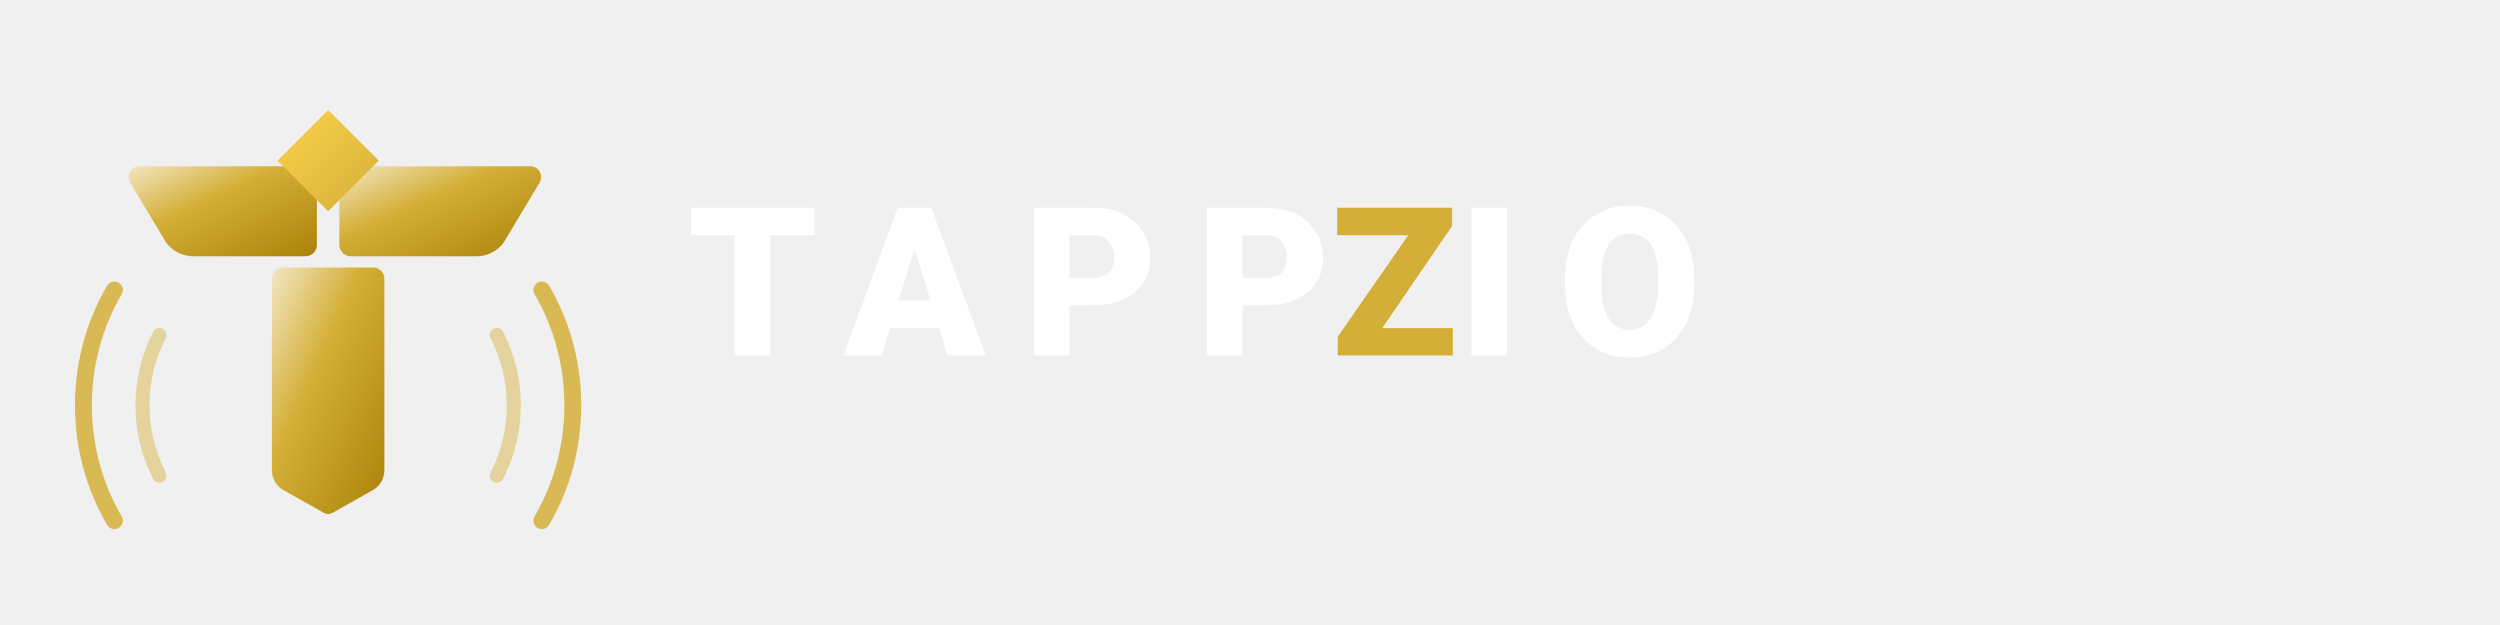
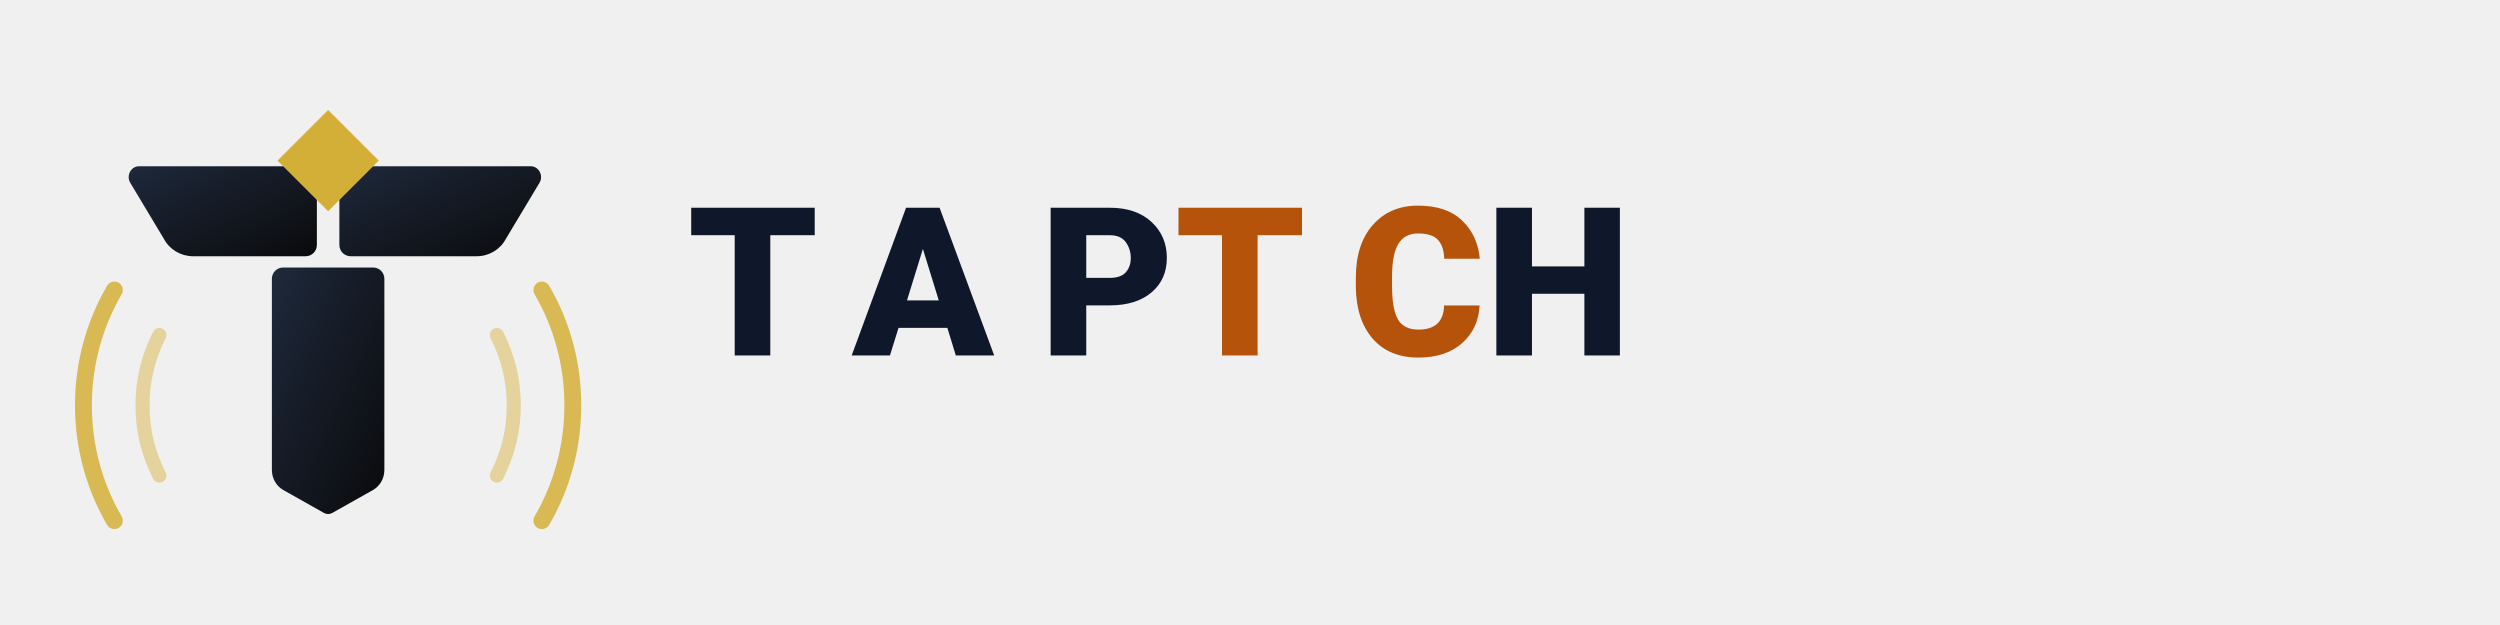
<svg xmlns="http://www.w3.org/2000/svg" viewBox="0 0 320 80" width="320" height="80" fill="none">
  <g transform="translate(6, 4) scale(0.72)">
    <defs>
-       <linearGradient id="prim-gold-grad" x1="0%" y1="0%" x2="100%" y2="100%">
-         <stop offset="0%" stop-color="#F3E7C4" />
-         <stop offset="40%" stop-color="#D4AF37" />
-         <stop offset="100%" stop-color="#AA820A" />
+       <linearGradient id="dark-dark-grad" x1="0%" y1="0%" x2="100%" y2="100%">
+         <stop offset="0%" stop-color="#1E293B" />
+         <stop offset="100%" stop-color="#0A0A0C" />
      </linearGradient>
-       <linearGradient id="prim-wing-grad" x1="0%" y1="0%" x2="100%" y2="100%">
-         <stop offset="0%" stop-color="#FFFFFF" />
-         <stop offset="60%" stop-color="#E2E8F0" />
-         <stop offset="100%" stop-color="#94A3B8" />
-       </linearGradient>
-       <linearGradient id="prim-core-grad" x1="0%" y1="0%" x2="100%" y2="100%">
-         <stop offset="0%" stop-color="#FCD34D" />
-         <stop offset="100%" stop-color="#D4AF37" />
-       </linearGradient>
-       <filter id="prim-glow" x="-20%" y="-20%" width="140%" height="140%">
-         <feGaussianBlur stdDeviation="3" result="blur" />
-         <feComposite in="SourceGraphic" in2="blur" operator="over" />
-       </filter>
    </defs>
-     <g class="tappzio-symbol-mark">
-       <path d="M 14,24 L 46,24 C 47.1,24 48,24.9 48,26 L 48,38 C 48,39.1 47.1,40 46,40 L 26,40 C 23.8,40 21.8,38.8 20.8,36.9 L 14.8,26.9 C 14.1,25.7 14.9,24 16.4,24 Z" fill="url(#prim-gold-grad)" />
-       <path d="M 54,24 L 86,24 C 87.5,24 88.3,25.7 87.6,26.9 L 81.6,36.9 C 80.6,38.8 78.6,40 76.4,40 L 54,40 C 52.9,40 52,39.1 52,38 L 52,26 C 52,24.9 52.9,24 54,24 Z" fill="url(#prim-gold-grad)" />
-       <path d="M 42,42 L 58,42 C 59.1,42 60,42.9 60,44 L 60,78 C 60,79.5 59.2,80.9 57.9,81.6 L 50.8,85.6 C 50.3,85.9 49.7,85.9 49.2,85.6 L 42.1,81.6 C 40.8,80.9 40,79.5 40,78 L 40,44 C 40,42.9 40.9,42 42,42 Z" fill="url(#prim-gold-grad)" />
-       <path d="M 50,14 L 59,23 L 50,32 L 41,23 Z" fill="url(#prim-core-grad)" />
+     <g class="taptch-symbol-mark">
+       <path d="M 14,24 L 46,24 C 47.1,24 48,24.9 48,26 L 48,38 C 48,39.1 47.1,40 46,40 L 26,40 C 23.8,40 21.8,38.8 20.8,36.9 L 14.8,26.9 C 14.1,25.7 14.9,24 16.4,24 Z" fill="url(#dark-dark-grad)" />
+       <path d="M 54,24 L 86,24 C 87.5,24 88.3,25.7 87.6,26.9 L 81.6,36.9 C 80.6,38.8 78.6,40 76.4,40 L 54,40 C 52.9,40 52,39.1 52,38 L 52,26 C 52,24.9 52.9,24 54,24 Z" fill="url(#dark-dark-grad)" />
+       <path d="M 42,42 L 58,42 C 59.1,42 60,42.9 60,44 L 60,78 C 60,79.5 59.2,80.9 57.9,81.6 L 50.8,85.6 C 50.3,85.9 49.7,85.9 49.2,85.6 L 42.1,81.6 C 40.8,80.9 40,79.5 40,78 L 40,44 C 40,42.9 40.9,42 42,42 Z" fill="url(#dark-dark-grad)" />
+       <path d="M 50,14 L 59,23 L 50,32 L 41,23 Z" fill="#D4AF37" />
      <path d="M 12,46 C 8.5,52 6.5,59 6.5,66.5 C 6.5,74 8.5,81 12,87" fill="none" stroke="#D4AF37" stroke-width="3" stroke-linecap="round" opacity="0.85" />
      <path d="M 88,46 C 91.5,52 93.5,59 93.5,66.5 C 93.5,74 91.5,81 88,87" fill="none" stroke="#D4AF37" stroke-width="3" stroke-linecap="round" opacity="0.85" />
      <path d="M 20,54 C 18,58 17,62 17,66.5 C 17,71 18,75 20,79" fill="none" stroke="#D4AF37" stroke-width="2.5" stroke-linecap="round" opacity="0.45" />
      <path d="M 80,54 C 82,58 83,62 83,66.5 C 83,71 82,75 80,79" fill="none" stroke="#D4AF37" stroke-width="2.5" stroke-linecap="round" opacity="0.45" />
    </g>
  </g>
-   <g transform="translate(88, 17) scale(0.95)" class="tappzio-wordmark">
-     <text x="0" y="30" font-family="'Plus Jakarta Sans', -apple-system, BlinkMacSystemFont, 'Segoe UI', Roboto, sans-serif" font-size="28" font-weight="900" letter-spacing="0.18em" fill="#FFFFFF">
-         TAPP<tspan fill="#D4AF37">Z</tspan>IO
+   <g transform="translate(88, 17) scale(0.95)" class="taptch-wordmark">
+     <text x="0" y="30" font-family="'Plus Jakarta Sans', -apple-system, BlinkMacSystemFont, 'Segoe UI', Roboto, sans-serif" font-size="28" font-weight="900" letter-spacing="0.22em" fill="#0F172A">
+         TAP<tspan fill="#B45309">TC</tspan>H
      </text>
  </g>
</svg>
